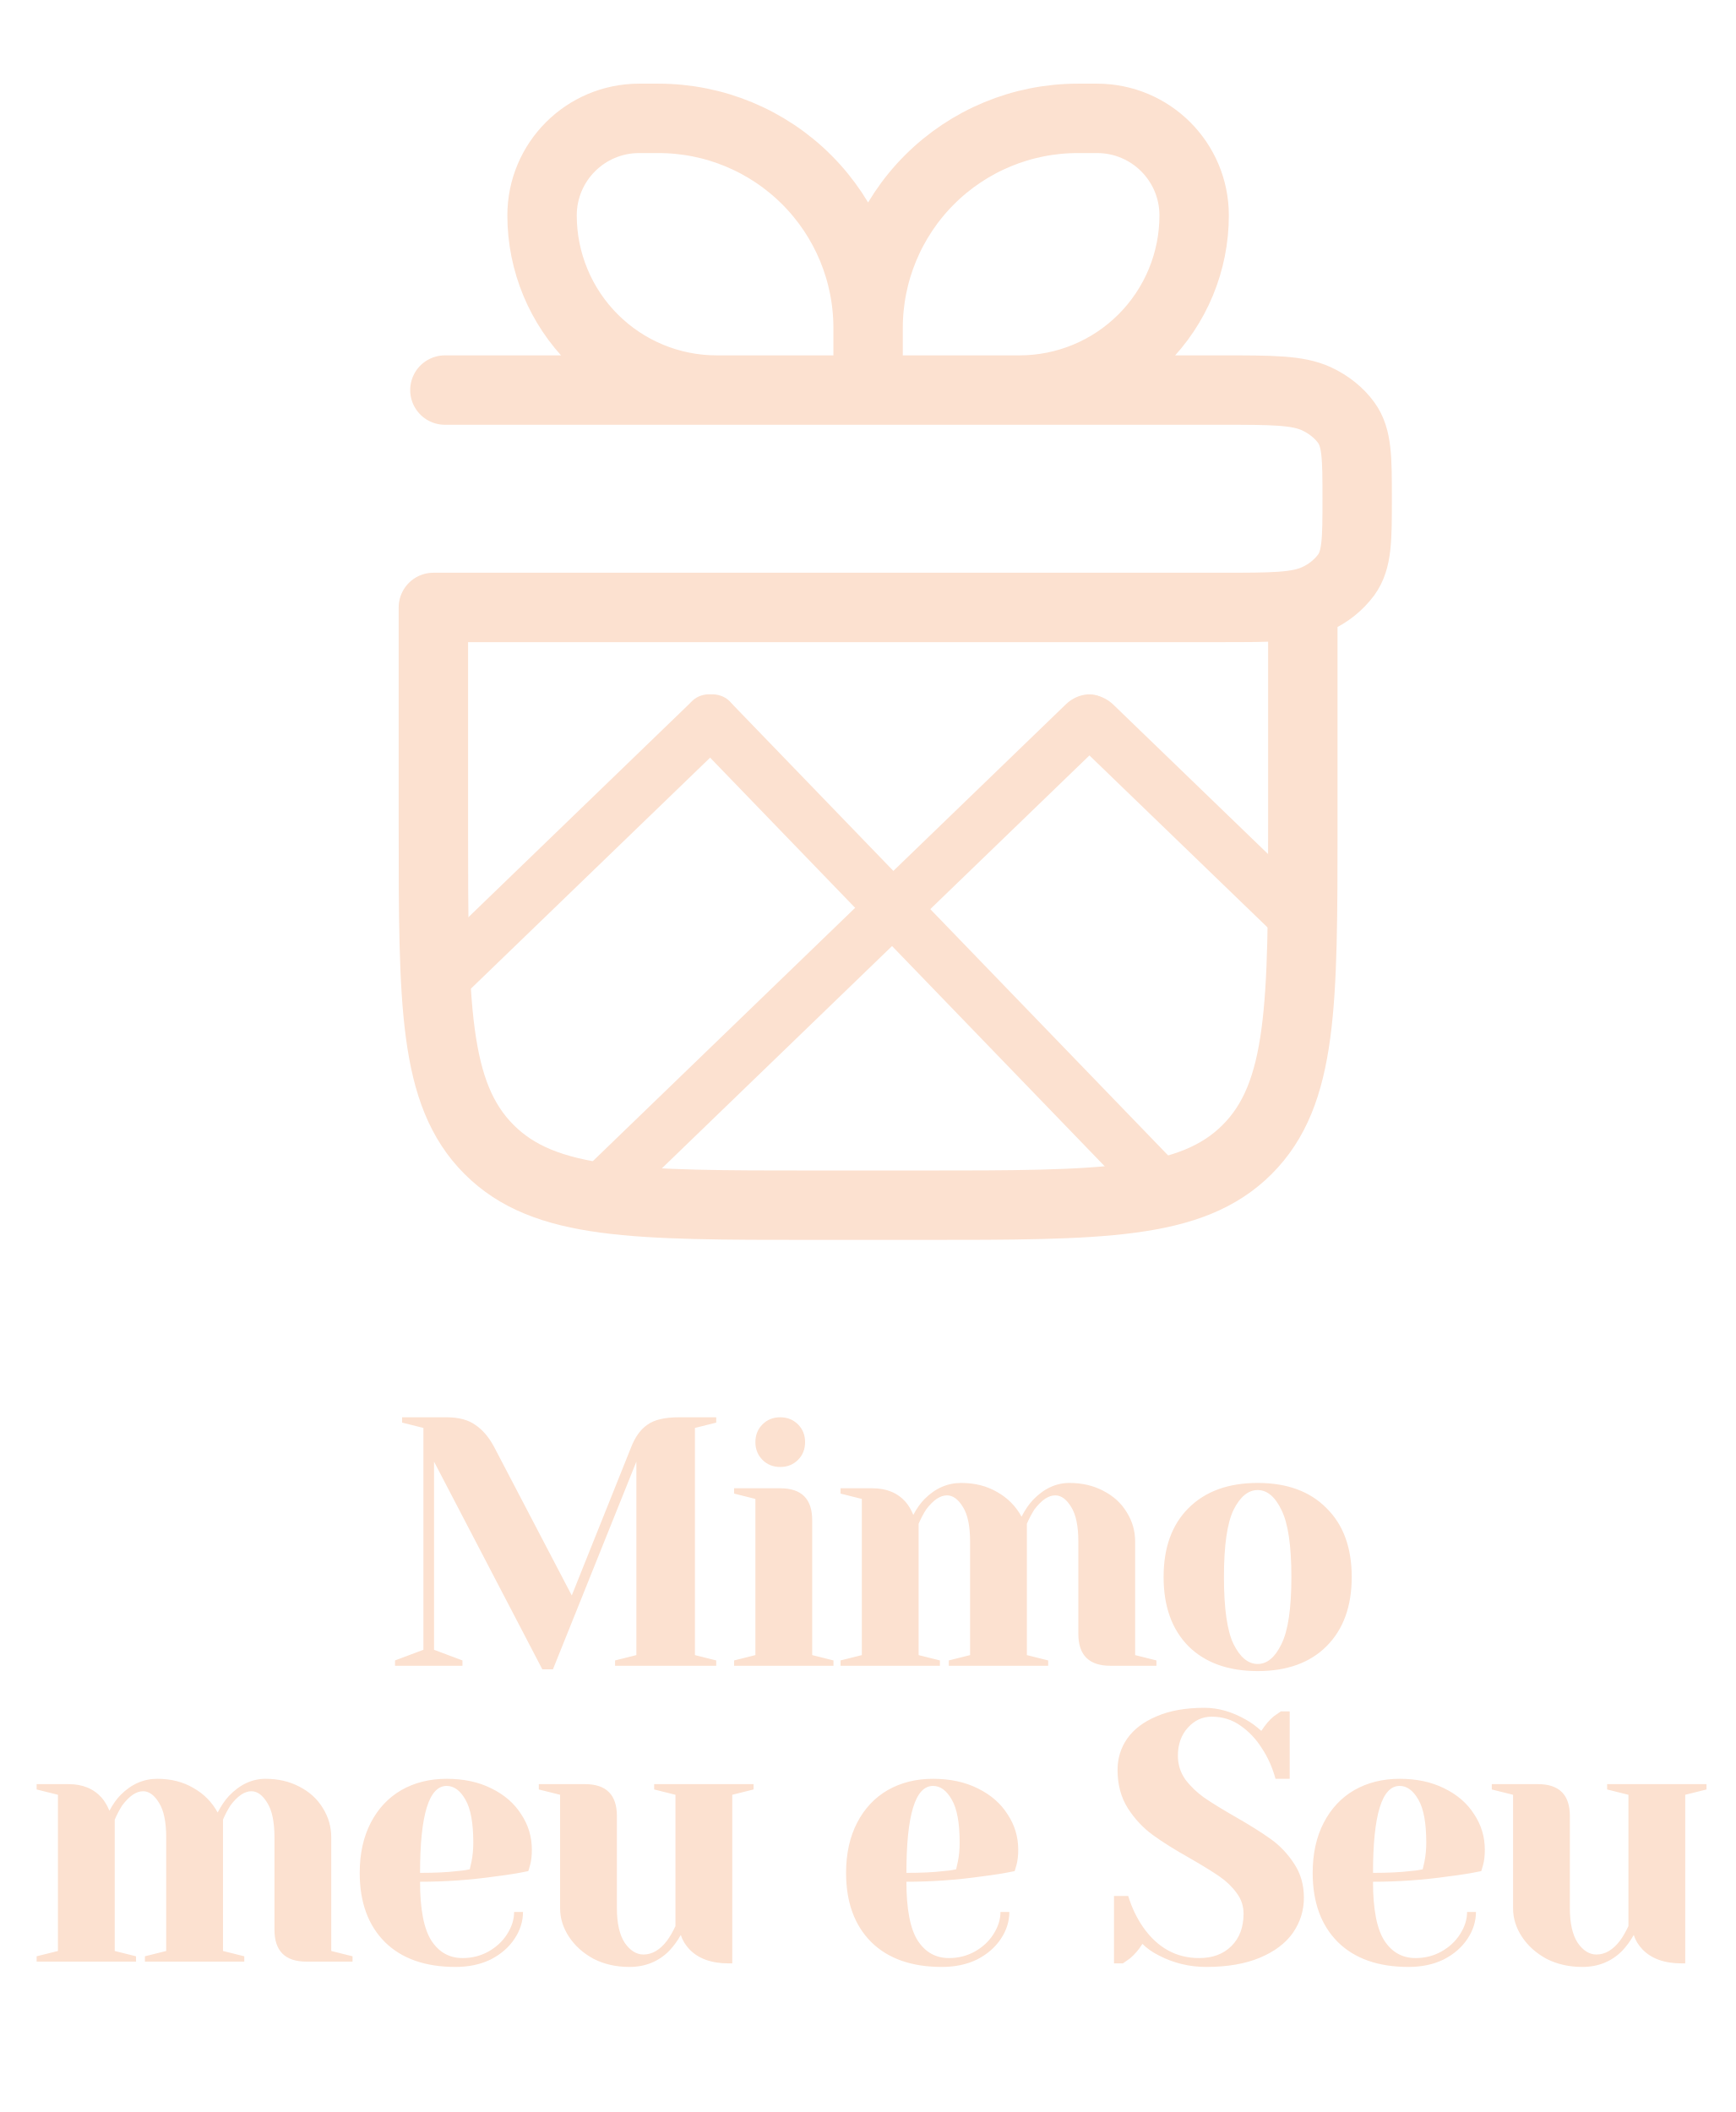
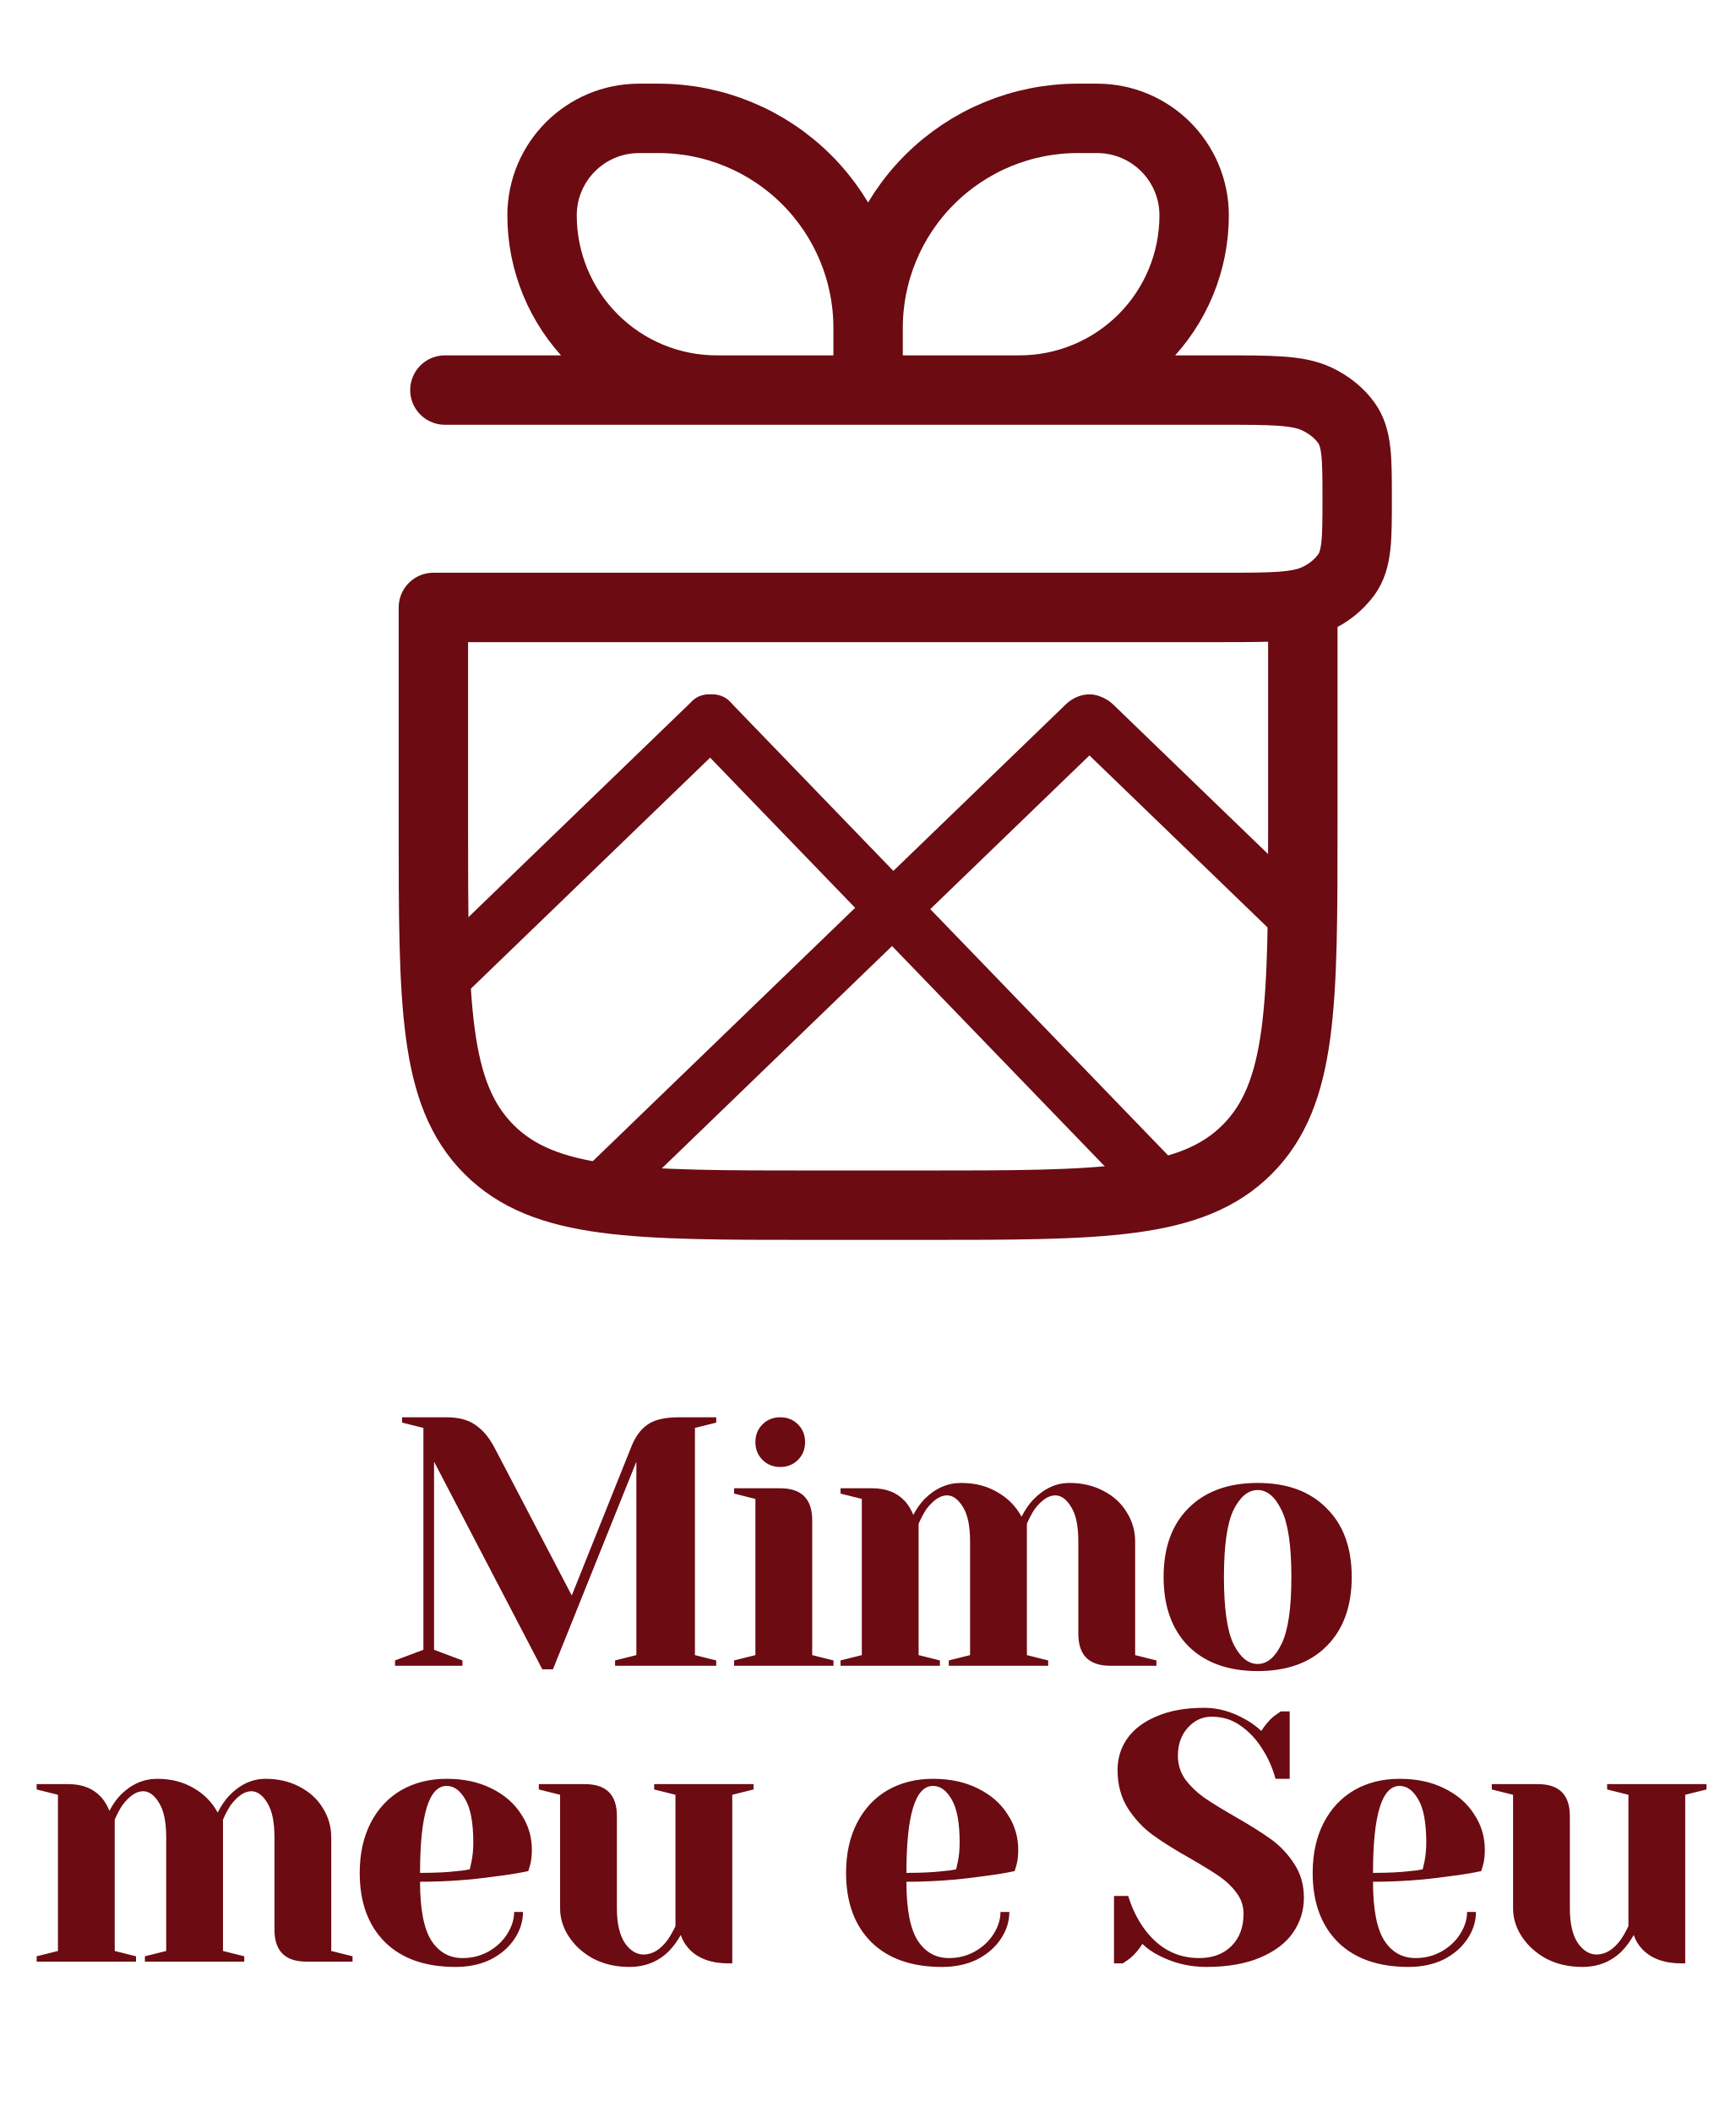
<svg xmlns="http://www.w3.org/2000/svg" width="157" height="191" viewBox="0 0 157 191" fill="none">
-   <path d="M117.826 54.934V74.592C117.826 90.809 117.826 98.918 112.789 103.956C107.751 108.993 99.642 108.993 83.425 108.993H73.596C57.378 108.993 49.269 108.993 44.232 103.956C39.194 98.918 39.194 90.809 39.194 74.592V54.934H110.454C115.049 54.934 117.344 54.934 119.055 54.148C120.123 53.668 121.052 52.924 121.753 51.985C122.741 50.614 122.741 48.781 122.741 45.105C122.741 41.429 122.741 39.591 121.753 38.225C121.104 37.33 120.175 36.583 119.055 36.062C117.344 35.276 115.049 35.276 110.454 35.276H40.236M78.51 29.659C78.51 24.631 76.513 19.81 72.958 16.255C69.404 12.701 64.582 10.704 59.555 10.704H57.8C52.955 10.704 49.023 14.63 49.023 19.481C49.023 23.67 50.688 27.687 53.65 30.65C56.612 33.612 60.629 35.276 64.818 35.276H78.51M78.51 29.659V35.276M78.51 29.659C78.51 24.631 80.507 19.81 84.062 16.255C87.617 12.701 92.438 10.704 97.465 10.704H99.22C104.066 10.704 107.997 14.63 107.997 19.481C107.997 21.555 107.588 23.609 106.795 25.525C106.001 27.442 104.837 29.183 103.371 30.65C101.904 32.116 100.163 33.28 98.246 34.074C96.33 34.867 94.276 35.276 92.202 35.276H78.51" stroke="#FCE1D0" stroke-width="6.276" stroke-linecap="round" stroke-linejoin="round" />
-   <path d="M100.698 63.733L118.727 81.144C119.861 82.239 120.032 83.9 119.111 84.855L119.111 84.855C118.189 85.809 116.522 85.696 115.389 84.601L97.359 67.19C96.225 66.096 96.054 64.434 96.976 63.479C97.898 62.525 99.564 62.638 100.698 63.733Z" fill="#FCE1D0" />
-   <path d="M99.731 67.156L56.657 108.752C55.523 109.847 53.856 109.961 52.935 109.006L52.935 109.006C52.013 108.051 52.184 106.39 53.318 105.295L96.392 63.699C97.526 62.604 99.193 62.49 100.114 63.445C101.036 64.4 100.865 66.061 99.731 67.156Z" fill="#FCE1D0" />
-   <path d="M65.655 67.136L42.654 89.347C41.532 90.431 39.875 90.535 38.953 89.581L38.953 89.581C38.031 88.626 38.194 86.974 39.316 85.89L62.316 63.678C63.438 62.595 65.095 62.49 66.017 63.445C66.939 64.4 66.777 66.052 65.655 67.136Z" fill="#FCE1D0" />
-   <path d="M103.254 108.938L62.85 67.098C61.761 65.97 61.651 64.308 62.606 63.386L62.606 63.386C63.561 62.464 65.218 62.631 66.307 63.759L106.712 105.599C107.801 106.727 107.91 108.389 106.956 109.311C106.001 110.233 104.344 110.066 103.254 108.938Z" fill="#FCE1D0" />
-   <path d="M39.255 132.185V149.199L41.823 150.162V150.644H35.724V150.162L38.292 149.199V129.136L36.366 128.654V128.173H40.378C41.491 128.173 42.368 128.408 43.011 128.879C43.674 129.328 44.241 130.003 44.712 130.901L51.71 144.287L57.071 130.901C57.435 129.96 57.927 129.275 58.547 128.847C59.168 128.397 60.12 128.173 61.404 128.173H64.775V128.654L62.849 129.136V149.68L64.775 150.162V150.644H55.626V150.162L57.552 149.68V132.185L50.008 150.964H49.046L39.255 132.185ZM66.391 150.162L68.317 149.68V135.556L66.391 135.074V134.593H70.564C72.491 134.593 73.454 135.556 73.454 137.482V149.68L75.38 150.162V150.644H66.391V150.162ZM70.564 132.667C69.922 132.667 69.387 132.453 68.959 132.025C68.531 131.597 68.317 131.062 68.317 130.42C68.317 129.778 68.531 129.243 68.959 128.815C69.387 128.387 69.922 128.173 70.564 128.173C71.207 128.173 71.742 128.387 72.169 128.815C72.598 129.243 72.811 129.778 72.811 130.42C72.811 131.062 72.598 131.597 72.169 132.025C71.742 132.453 71.207 132.667 70.564 132.667ZM76.017 150.162L77.942 149.68V135.556L76.017 135.074V134.593H78.906C80.168 134.593 81.164 135 81.891 135.813C82.169 136.134 82.405 136.529 82.597 137.001C82.918 136.401 83.261 135.92 83.625 135.556C84.588 134.593 85.689 134.111 86.931 134.111C88.172 134.111 89.264 134.39 90.205 134.946C91.147 135.481 91.874 136.219 92.388 137.161C92.709 136.54 93.052 136.037 93.415 135.652C94.4 134.625 95.502 134.111 96.722 134.111C97.856 134.111 98.873 134.347 99.771 134.818C100.691 135.288 101.398 135.93 101.89 136.744C102.404 137.557 102.661 138.445 102.661 139.408V149.68L104.586 150.162V150.644H100.414C98.487 150.644 97.524 149.68 97.524 147.754V139.408C97.524 138.017 97.31 136.979 96.882 136.294C96.454 135.588 95.973 135.235 95.438 135.235C94.817 135.235 94.186 135.663 93.544 136.519C93.287 136.925 93.062 137.354 92.87 137.803V149.68L94.796 150.162V150.644H85.807V150.162L87.733 149.68V139.408C87.733 138.017 87.52 136.979 87.091 136.294C86.664 135.588 86.182 135.235 85.647 135.235C85.026 135.235 84.395 135.663 83.753 136.519C83.496 136.925 83.272 137.354 83.079 137.803V149.68L85.005 150.162V150.644H76.017V150.162ZM113.742 151.125C111.088 151.125 109.001 150.376 107.482 148.878C105.984 147.358 105.235 145.272 105.235 142.618C105.235 139.964 105.984 137.889 107.482 136.391C109.001 134.871 111.088 134.111 113.742 134.111C116.395 134.111 118.471 134.871 119.969 136.391C121.489 137.889 122.248 139.964 122.248 142.618C122.248 145.272 121.489 147.358 119.969 148.878C118.471 150.376 116.395 151.125 113.742 151.125ZM113.742 150.483C114.598 150.483 115.314 149.884 115.892 148.685C116.492 147.487 116.791 145.464 116.791 142.618C116.791 139.772 116.492 137.75 115.892 136.551C115.314 135.353 114.598 134.754 113.742 134.754C112.886 134.754 112.158 135.353 111.559 136.551C110.981 137.75 110.692 139.772 110.692 142.618C110.692 145.464 110.981 147.487 111.559 148.685C112.158 149.884 112.886 150.483 113.742 150.483ZM3.314 176.918L5.24 176.437V162.312L3.314 161.831V161.349H6.203C7.466 161.349 8.461 161.756 9.189 162.569C9.467 162.89 9.702 163.286 9.895 163.757C10.216 163.157 10.558 162.676 10.922 162.312C11.885 161.349 12.987 160.868 14.228 160.868C15.47 160.868 16.561 161.146 17.503 161.702C18.444 162.237 19.172 162.976 19.686 163.917C20.007 163.297 20.349 162.794 20.713 162.408C21.697 161.381 22.799 160.868 24.019 160.868C25.154 160.868 26.17 161.103 27.069 161.574C27.989 162.045 28.695 162.687 29.188 163.5C29.701 164.313 29.958 165.201 29.958 166.164V176.437L31.884 176.918V177.4H27.711C25.785 177.4 24.822 176.437 24.822 174.511V166.164C24.822 164.774 24.608 163.735 24.18 163.05C23.752 162.344 23.27 161.991 22.735 161.991C22.115 161.991 21.483 162.419 20.841 163.276C20.584 163.682 20.36 164.11 20.167 164.559V176.437L22.093 176.918V177.4H13.105V176.918L15.031 176.437V166.164C15.031 164.774 14.817 163.735 14.389 163.05C13.961 162.344 13.479 161.991 12.944 161.991C12.324 161.991 11.693 162.419 11.05 163.276C10.794 163.682 10.569 164.11 10.376 164.559V176.437L12.302 176.918V177.4H3.314V176.918ZM41.2 177.881C38.46 177.881 36.331 177.132 34.812 175.634C33.292 174.115 32.532 172.028 32.532 169.375C32.532 167.641 32.864 166.132 33.527 164.848C34.191 163.564 35.111 162.58 36.288 161.895C37.486 161.21 38.856 160.868 40.397 160.868C41.938 160.868 43.286 161.156 44.442 161.735C45.619 162.312 46.517 163.093 47.138 164.078C47.78 165.041 48.101 166.111 48.101 167.288C48.101 167.823 48.048 168.283 47.941 168.668L47.78 169.214C46.86 169.406 45.865 169.567 44.795 169.695C42.548 170.017 40.279 170.177 37.989 170.177C37.989 172.659 38.332 174.436 39.017 175.506C39.702 176.554 40.643 177.079 41.842 177.079C42.676 177.079 43.447 176.886 44.153 176.501C44.88 176.094 45.448 175.57 45.854 174.928C46.282 174.265 46.496 173.59 46.496 172.906H47.299C47.299 173.762 47.042 174.575 46.528 175.345C46.014 176.116 45.298 176.736 44.377 177.207C43.457 177.657 42.398 177.881 41.2 177.881ZM37.989 169.375C39.359 169.375 40.472 169.321 41.328 169.214C41.692 169.193 42.077 169.139 42.484 169.053C42.505 168.946 42.559 168.711 42.644 168.347C42.751 167.812 42.805 167.245 42.805 166.646C42.805 164.87 42.569 163.575 42.099 162.762C41.627 161.927 41.06 161.51 40.397 161.51C38.792 161.51 37.989 164.131 37.989 169.375ZM56.915 177.881C55.717 177.881 54.636 177.635 53.673 177.143C52.731 176.629 51.993 175.966 51.458 175.153C50.923 174.339 50.655 173.483 50.655 172.585V162.312L48.73 161.831V161.349H52.902C54.829 161.349 55.792 162.312 55.792 164.238V172.585C55.792 173.933 56.027 174.971 56.498 175.698C56.99 176.405 57.557 176.758 58.199 176.758C58.991 176.758 59.708 176.33 60.35 175.474C60.585 175.153 60.831 174.725 61.088 174.19V162.312L59.162 161.831V161.349H68.151V161.831L66.225 162.312V177.56H65.903C64.341 177.56 63.153 177.132 62.34 176.276C61.977 175.891 61.72 175.463 61.57 174.992C61.27 175.527 60.917 176.009 60.511 176.437C59.547 177.4 58.349 177.881 56.915 177.881ZM85.185 177.881C82.446 177.881 80.317 177.132 78.797 175.634C77.278 174.115 76.518 172.028 76.518 169.375C76.518 167.641 76.85 166.132 77.513 164.848C78.177 163.564 79.097 162.58 80.274 161.895C81.472 161.21 82.842 160.868 84.383 160.868C85.924 160.868 87.272 161.156 88.428 161.735C89.605 162.312 90.504 163.093 91.124 164.078C91.766 165.041 92.087 166.111 92.087 167.288C92.087 167.823 92.034 168.283 91.927 168.668L91.766 169.214C90.846 169.406 89.851 169.567 88.781 169.695C86.534 170.017 84.265 170.177 81.975 170.177C81.975 172.659 82.318 174.436 83.003 175.506C83.687 176.554 84.629 177.079 85.828 177.079C86.662 177.079 87.433 176.886 88.139 176.501C88.867 176.094 89.433 175.57 89.84 174.928C90.268 174.265 90.482 173.59 90.482 172.906H91.284C91.284 173.762 91.028 174.575 90.514 175.345C90.001 176.116 89.284 176.736 88.364 177.207C87.443 177.657 86.384 177.881 85.185 177.881ZM81.975 169.375C83.345 169.375 84.458 169.321 85.314 169.214C85.678 169.193 86.063 169.139 86.47 169.053C86.491 168.946 86.544 168.711 86.63 168.347C86.737 167.812 86.79 167.245 86.79 166.646C86.79 164.87 86.555 163.575 86.084 162.762C85.614 161.927 85.046 161.51 84.383 161.51C82.778 161.51 81.975 164.131 81.975 169.375ZM109.096 177.881C107.576 177.881 106.153 177.539 104.826 176.854C104.227 176.554 103.724 176.201 103.317 175.795C103.018 176.287 102.643 176.726 102.194 177.111C101.809 177.389 101.595 177.539 101.552 177.56H100.749V171.461H102.034C102.354 172.51 102.804 173.451 103.382 174.286C104.687 176.148 106.378 177.079 108.454 177.079C109.674 177.079 110.647 176.715 111.375 175.987C112.102 175.26 112.466 174.286 112.466 173.066C112.466 172.36 112.252 171.729 111.824 171.172C111.418 170.616 110.904 170.124 110.284 169.695C109.663 169.268 108.796 168.733 107.683 168.09C106.271 167.298 105.126 166.582 104.248 165.94C103.371 165.298 102.622 164.495 102.001 163.532C101.381 162.548 101.07 161.392 101.07 160.065C101.07 159.017 101.359 158.075 101.937 157.24C102.537 156.384 103.425 155.71 104.602 155.218C105.779 154.704 107.223 154.447 108.935 154.447C110.177 154.447 111.418 154.801 112.659 155.507C113.13 155.764 113.6 156.106 114.071 156.534C114.435 155.978 114.809 155.539 115.195 155.218C115.58 154.94 115.794 154.79 115.837 154.769H116.639V160.868H115.355C115.077 159.841 114.66 158.909 114.103 158.075C113.59 157.262 112.948 156.588 112.178 156.052C111.428 155.518 110.561 155.25 109.577 155.25C108.743 155.25 108.026 155.582 107.427 156.245C106.827 156.908 106.528 157.754 106.528 158.781C106.528 159.573 106.752 160.29 107.202 160.932C107.673 161.552 108.24 162.098 108.903 162.569C109.588 163.04 110.508 163.607 111.664 164.271C113.012 165.041 114.103 165.726 114.938 166.325C115.773 166.924 116.479 167.673 117.057 168.572C117.635 169.449 117.924 170.466 117.924 171.622C117.924 172.777 117.592 173.837 116.929 174.799C116.265 175.741 115.27 176.49 113.943 177.046C112.616 177.603 111 177.881 109.096 177.881ZM127.385 177.881C124.645 177.881 122.516 177.132 120.996 175.634C119.477 174.115 118.717 172.028 118.717 169.375C118.717 167.641 119.049 166.132 119.712 164.848C120.376 163.564 121.296 162.58 122.473 161.895C123.671 161.21 125.041 160.868 126.582 160.868C128.123 160.868 129.471 161.156 130.627 161.735C131.804 162.312 132.702 163.093 133.323 164.078C133.965 165.041 134.286 166.111 134.286 167.288C134.286 167.823 134.233 168.283 134.126 168.668L133.965 169.214C133.045 169.406 132.05 169.567 130.98 169.695C128.733 170.017 126.464 170.177 124.174 170.177C124.174 172.659 124.517 174.436 125.202 175.506C125.887 176.554 126.828 177.079 128.027 177.079C128.861 177.079 129.632 176.886 130.338 176.501C131.065 176.094 131.633 175.57 132.039 174.928C132.467 174.265 132.681 173.59 132.681 172.906H133.484C133.484 173.762 133.227 174.575 132.713 175.345C132.2 176.116 131.483 176.736 130.562 177.207C129.642 177.657 128.583 177.881 127.385 177.881ZM124.174 169.375C125.544 169.375 126.657 169.321 127.513 169.214C127.877 169.193 128.262 169.139 128.668 169.053C128.69 168.946 128.743 168.711 128.829 168.347C128.936 167.812 128.99 167.245 128.99 166.646C128.99 164.87 128.754 163.575 128.283 162.762C127.812 161.927 127.245 161.51 126.582 161.51C124.977 161.51 124.174 164.131 124.174 169.375ZM143.1 177.881C141.902 177.881 140.821 177.635 139.858 177.143C138.916 176.629 138.178 175.966 137.643 175.153C137.108 174.339 136.84 173.483 136.84 172.585V162.312L134.915 161.831V161.349H139.087C141.014 161.349 141.977 162.312 141.977 164.238V172.585C141.977 173.933 142.212 174.971 142.683 175.698C143.175 176.405 143.742 176.758 144.384 176.758C145.176 176.758 145.893 176.33 146.535 175.474C146.77 175.153 147.017 174.725 147.273 174.19V162.312L145.347 161.831V161.349H154.335V161.831L152.41 162.312V177.56H152.088C150.526 177.56 149.338 177.132 148.525 176.276C148.162 175.891 147.905 175.463 147.755 174.992C147.455 175.527 147.102 176.009 146.695 176.437C145.732 177.4 144.534 177.881 143.1 177.881Z" fill="#FCE1D0" />
+   <path d="M117.826 54.934V74.592C117.826 90.809 117.826 98.918 112.789 103.956C107.751 108.993 99.642 108.993 83.425 108.993H73.596C57.378 108.993 49.269 108.993 44.232 103.956C39.194 98.918 39.194 90.809 39.194 74.592V54.934H110.454C115.049 54.934 117.344 54.934 119.055 54.148C120.123 53.668 121.052 52.924 121.753 51.985C122.741 50.614 122.741 48.781 122.741 45.105C122.741 41.429 122.741 39.591 121.753 38.225C121.104 37.33 120.175 36.583 119.055 36.062C117.344 35.276 115.049 35.276 110.454 35.276H40.236M78.51 29.659C78.51 24.631 76.513 19.81 72.958 16.255C69.404 12.701 64.582 10.704 59.555 10.704H57.8C52.955 10.704 49.023 14.63 49.023 19.481C49.023 23.67 50.688 27.687 53.65 30.65C56.612 33.612 60.629 35.276 64.818 35.276H78.51M78.51 29.659V35.276M78.51 29.659C78.51 24.631 80.507 19.81 84.062 16.255C87.617 12.701 92.438 10.704 97.465 10.704H99.22C104.066 10.704 107.997 14.63 107.997 19.481C107.997 21.555 107.588 23.609 106.795 25.525C106.001 27.442 104.837 29.183 103.371 30.65C101.904 32.116 100.163 33.28 98.246 34.074C96.33 34.867 94.276 35.276 92.202 35.276H78.51" stroke="#6C0B12" stroke-width="6.276" stroke-linecap="round" stroke-linejoin="round" />
+   <path d="M100.698 63.733L118.727 81.144C119.861 82.239 120.032 83.9 119.111 84.855L119.111 84.855C118.189 85.809 116.522 85.696 115.389 84.601L97.359 67.19C96.225 66.096 96.054 64.434 96.976 63.479C97.898 62.525 99.564 62.638 100.698 63.733Z" fill="#6C0B12" />
+   <path d="M99.731 67.156L56.657 108.752C55.523 109.847 53.856 109.961 52.935 109.006L52.935 109.006C52.013 108.051 52.184 106.39 53.318 105.295L96.392 63.699C97.526 62.604 99.193 62.49 100.114 63.445C101.036 64.4 100.865 66.061 99.731 67.156Z" fill="#6C0B12" />
+   <path d="M65.655 67.136L42.654 89.347C41.532 90.431 39.875 90.535 38.953 89.581L38.953 89.581C38.031 88.626 38.194 86.974 39.316 85.89L62.316 63.678C63.438 62.595 65.095 62.49 66.017 63.445C66.939 64.4 66.777 66.052 65.655 67.136Z" fill="#6C0B12" />
+   <path d="M103.254 108.938L62.85 67.098C61.761 65.97 61.651 64.308 62.606 63.386L62.606 63.386C63.561 62.464 65.218 62.631 66.307 63.759L106.712 105.599C107.801 106.727 107.91 108.389 106.956 109.311C106.001 110.233 104.344 110.066 103.254 108.938Z" fill="#6C0B12" />
+   <path d="M39.255 132.185V149.199L41.823 150.162V150.644H35.724V150.162L38.292 149.199V129.136L36.366 128.654V128.173H40.378C41.491 128.173 42.368 128.408 43.011 128.879C43.674 129.328 44.241 130.003 44.712 130.901L51.71 144.287L57.071 130.901C57.435 129.96 57.927 129.275 58.547 128.847C59.168 128.397 60.12 128.173 61.404 128.173H64.775V128.654L62.849 129.136V149.68L64.775 150.162V150.644H55.626V150.162L57.552 149.68V132.185L50.008 150.964H49.046L39.255 132.185ZM66.391 150.162L68.317 149.68V135.556L66.391 135.074V134.593H70.564C72.491 134.593 73.454 135.556 73.454 137.482V149.68L75.38 150.162V150.644H66.391V150.162ZM70.564 132.667C69.922 132.667 69.387 132.453 68.959 132.025C68.531 131.597 68.317 131.062 68.317 130.42C68.317 129.778 68.531 129.243 68.959 128.815C69.387 128.387 69.922 128.173 70.564 128.173C71.207 128.173 71.742 128.387 72.169 128.815C72.598 129.243 72.811 129.778 72.811 130.42C72.811 131.062 72.598 131.597 72.169 132.025C71.742 132.453 71.207 132.667 70.564 132.667ZM76.017 150.162L77.942 149.68V135.556L76.017 135.074V134.593H78.906C80.168 134.593 81.164 135 81.891 135.813C82.169 136.134 82.405 136.529 82.597 137.001C82.918 136.401 83.261 135.92 83.625 135.556C84.588 134.593 85.689 134.111 86.931 134.111C88.172 134.111 89.264 134.39 90.205 134.946C91.147 135.481 91.874 136.219 92.388 137.161C92.709 136.54 93.052 136.037 93.415 135.652C94.4 134.625 95.502 134.111 96.722 134.111C97.856 134.111 98.873 134.347 99.771 134.818C100.691 135.288 101.398 135.93 101.89 136.744C102.404 137.557 102.661 138.445 102.661 139.408V149.68L104.586 150.162V150.644H100.414C98.487 150.644 97.524 149.68 97.524 147.754V139.408C97.524 138.017 97.31 136.979 96.882 136.294C96.454 135.588 95.973 135.235 95.438 135.235C94.817 135.235 94.186 135.663 93.544 136.519C93.287 136.925 93.062 137.354 92.87 137.803V149.68L94.796 150.162V150.644H85.807V150.162L87.733 149.68V139.408C87.733 138.017 87.52 136.979 87.091 136.294C86.664 135.588 86.182 135.235 85.647 135.235C85.026 135.235 84.395 135.663 83.753 136.519C83.496 136.925 83.272 137.354 83.079 137.803V149.68L85.005 150.162V150.644H76.017V150.162ZM113.742 151.125C111.088 151.125 109.001 150.376 107.482 148.878C105.984 147.358 105.235 145.272 105.235 142.618C105.235 139.964 105.984 137.889 107.482 136.391C109.001 134.871 111.088 134.111 113.742 134.111C116.395 134.111 118.471 134.871 119.969 136.391C121.489 137.889 122.248 139.964 122.248 142.618C122.248 145.272 121.489 147.358 119.969 148.878C118.471 150.376 116.395 151.125 113.742 151.125ZM113.742 150.483C114.598 150.483 115.314 149.884 115.892 148.685C116.492 147.487 116.791 145.464 116.791 142.618C116.791 139.772 116.492 137.75 115.892 136.551C115.314 135.353 114.598 134.754 113.742 134.754C112.886 134.754 112.158 135.353 111.559 136.551C110.981 137.75 110.692 139.772 110.692 142.618C110.692 145.464 110.981 147.487 111.559 148.685C112.158 149.884 112.886 150.483 113.742 150.483ZM3.314 176.918L5.24 176.437V162.312L3.314 161.831V161.349H6.203C7.466 161.349 8.461 161.756 9.189 162.569C9.467 162.89 9.702 163.286 9.895 163.757C10.216 163.157 10.558 162.676 10.922 162.312C11.885 161.349 12.987 160.868 14.228 160.868C15.47 160.868 16.561 161.146 17.503 161.702C18.444 162.237 19.172 162.976 19.686 163.917C20.007 163.297 20.349 162.794 20.713 162.408C21.697 161.381 22.799 160.868 24.019 160.868C25.154 160.868 26.17 161.103 27.069 161.574C27.989 162.045 28.695 162.687 29.188 163.5C29.701 164.313 29.958 165.201 29.958 166.164V176.437L31.884 176.918V177.4H27.711C25.785 177.4 24.822 176.437 24.822 174.511V166.164C24.822 164.774 24.608 163.735 24.18 163.05C23.752 162.344 23.27 161.991 22.735 161.991C22.115 161.991 21.483 162.419 20.841 163.276C20.584 163.682 20.36 164.11 20.167 164.559V176.437L22.093 176.918V177.4H13.105V176.918L15.031 176.437V166.164C15.031 164.774 14.817 163.735 14.389 163.05C13.961 162.344 13.479 161.991 12.944 161.991C12.324 161.991 11.693 162.419 11.05 163.276C10.794 163.682 10.569 164.11 10.376 164.559V176.437L12.302 176.918V177.4H3.314V176.918ZM41.2 177.881C38.46 177.881 36.331 177.132 34.812 175.634C33.292 174.115 32.532 172.028 32.532 169.375C32.532 167.641 32.864 166.132 33.527 164.848C34.191 163.564 35.111 162.58 36.288 161.895C37.486 161.21 38.856 160.868 40.397 160.868C41.938 160.868 43.286 161.156 44.442 161.735C45.619 162.312 46.517 163.093 47.138 164.078C47.78 165.041 48.101 166.111 48.101 167.288C48.101 167.823 48.048 168.283 47.941 168.668L47.78 169.214C46.86 169.406 45.865 169.567 44.795 169.695C42.548 170.017 40.279 170.177 37.989 170.177C37.989 172.659 38.332 174.436 39.017 175.506C39.702 176.554 40.643 177.079 41.842 177.079C42.676 177.079 43.447 176.886 44.153 176.501C44.88 176.094 45.448 175.57 45.854 174.928C46.282 174.265 46.496 173.59 46.496 172.906H47.299C47.299 173.762 47.042 174.575 46.528 175.345C46.014 176.116 45.298 176.736 44.377 177.207C43.457 177.657 42.398 177.881 41.2 177.881ZM37.989 169.375C39.359 169.375 40.472 169.321 41.328 169.214C41.692 169.193 42.077 169.139 42.484 169.053C42.505 168.946 42.559 168.711 42.644 168.347C42.751 167.812 42.805 167.245 42.805 166.646C42.805 164.87 42.569 163.575 42.099 162.762C41.627 161.927 41.06 161.51 40.397 161.51C38.792 161.51 37.989 164.131 37.989 169.375ZM56.915 177.881C55.717 177.881 54.636 177.635 53.673 177.143C52.731 176.629 51.993 175.966 51.458 175.153C50.923 174.339 50.655 173.483 50.655 172.585V162.312L48.73 161.831V161.349H52.902C54.829 161.349 55.792 162.312 55.792 164.238V172.585C55.792 173.933 56.027 174.971 56.498 175.698C56.99 176.405 57.557 176.758 58.199 176.758C58.991 176.758 59.708 176.33 60.35 175.474C60.585 175.153 60.831 174.725 61.088 174.19V162.312L59.162 161.831V161.349H68.151V161.831L66.225 162.312V177.56H65.903C64.341 177.56 63.153 177.132 62.34 176.276C61.977 175.891 61.72 175.463 61.57 174.992C61.27 175.527 60.917 176.009 60.511 176.437C59.547 177.4 58.349 177.881 56.915 177.881ZM85.185 177.881C82.446 177.881 80.317 177.132 78.797 175.634C77.278 174.115 76.518 172.028 76.518 169.375C76.518 167.641 76.85 166.132 77.513 164.848C78.177 163.564 79.097 162.58 80.274 161.895C81.472 161.21 82.842 160.868 84.383 160.868C85.924 160.868 87.272 161.156 88.428 161.735C89.605 162.312 90.504 163.093 91.124 164.078C91.766 165.041 92.087 166.111 92.087 167.288C92.087 167.823 92.034 168.283 91.927 168.668L91.766 169.214C90.846 169.406 89.851 169.567 88.781 169.695C86.534 170.017 84.265 170.177 81.975 170.177C81.975 172.659 82.318 174.436 83.003 175.506C83.687 176.554 84.629 177.079 85.828 177.079C86.662 177.079 87.433 176.886 88.139 176.501C88.867 176.094 89.433 175.57 89.84 174.928C90.268 174.265 90.482 173.59 90.482 172.906H91.284C91.284 173.762 91.028 174.575 90.514 175.345C90.001 176.116 89.284 176.736 88.364 177.207C87.443 177.657 86.384 177.881 85.185 177.881ZM81.975 169.375C83.345 169.375 84.458 169.321 85.314 169.214C85.678 169.193 86.063 169.139 86.47 169.053C86.491 168.946 86.544 168.711 86.63 168.347C86.737 167.812 86.79 167.245 86.79 166.646C86.79 164.87 86.555 163.575 86.084 162.762C85.614 161.927 85.046 161.51 84.383 161.51C82.778 161.51 81.975 164.131 81.975 169.375ZM109.096 177.881C107.576 177.881 106.153 177.539 104.826 176.854C104.227 176.554 103.724 176.201 103.317 175.795C103.018 176.287 102.643 176.726 102.194 177.111C101.809 177.389 101.595 177.539 101.552 177.56H100.749V171.461H102.034C102.354 172.51 102.804 173.451 103.382 174.286C104.687 176.148 106.378 177.079 108.454 177.079C109.674 177.079 110.647 176.715 111.375 175.987C112.102 175.26 112.466 174.286 112.466 173.066C112.466 172.36 112.252 171.729 111.824 171.172C111.418 170.616 110.904 170.124 110.284 169.695C109.663 169.268 108.796 168.733 107.683 168.09C106.271 167.298 105.126 166.582 104.248 165.94C103.371 165.298 102.622 164.495 102.001 163.532C101.381 162.548 101.07 161.392 101.07 160.065C101.07 159.017 101.359 158.075 101.937 157.24C102.537 156.384 103.425 155.71 104.602 155.218C105.779 154.704 107.223 154.447 108.935 154.447C110.177 154.447 111.418 154.801 112.659 155.507C113.13 155.764 113.6 156.106 114.071 156.534C114.435 155.978 114.809 155.539 115.195 155.218C115.58 154.94 115.794 154.79 115.837 154.769H116.639V160.868H115.355C115.077 159.841 114.66 158.909 114.103 158.075C113.59 157.262 112.948 156.588 112.178 156.052C111.428 155.518 110.561 155.25 109.577 155.25C108.743 155.25 108.026 155.582 107.427 156.245C106.827 156.908 106.528 157.754 106.528 158.781C106.528 159.573 106.752 160.29 107.202 160.932C107.673 161.552 108.24 162.098 108.903 162.569C109.588 163.04 110.508 163.607 111.664 164.271C113.012 165.041 114.103 165.726 114.938 166.325C115.773 166.924 116.479 167.673 117.057 168.572C117.635 169.449 117.924 170.466 117.924 171.622C117.924 172.777 117.592 173.837 116.929 174.799C116.265 175.741 115.27 176.49 113.943 177.046C112.616 177.603 111 177.881 109.096 177.881ZM127.385 177.881C124.645 177.881 122.516 177.132 120.996 175.634C119.477 174.115 118.717 172.028 118.717 169.375C118.717 167.641 119.049 166.132 119.712 164.848C120.376 163.564 121.296 162.58 122.473 161.895C123.671 161.21 125.041 160.868 126.582 160.868C128.123 160.868 129.471 161.156 130.627 161.735C131.804 162.312 132.702 163.093 133.323 164.078C133.965 165.041 134.286 166.111 134.286 167.288C134.286 167.823 134.233 168.283 134.126 168.668L133.965 169.214C133.045 169.406 132.05 169.567 130.98 169.695C128.733 170.017 126.464 170.177 124.174 170.177C124.174 172.659 124.517 174.436 125.202 175.506C125.887 176.554 126.828 177.079 128.027 177.079C128.861 177.079 129.632 176.886 130.338 176.501C131.065 176.094 131.633 175.57 132.039 174.928C132.467 174.265 132.681 173.59 132.681 172.906H133.484C133.484 173.762 133.227 174.575 132.713 175.345C132.2 176.116 131.483 176.736 130.562 177.207C129.642 177.657 128.583 177.881 127.385 177.881ZM124.174 169.375C125.544 169.375 126.657 169.321 127.513 169.214C127.877 169.193 128.262 169.139 128.668 169.053C128.69 168.946 128.743 168.711 128.829 168.347C128.936 167.812 128.99 167.245 128.99 166.646C128.99 164.87 128.754 163.575 128.283 162.762C127.812 161.927 127.245 161.51 126.582 161.51C124.977 161.51 124.174 164.131 124.174 169.375ZM143.1 177.881C141.902 177.881 140.821 177.635 139.858 177.143C138.916 176.629 138.178 175.966 137.643 175.153C137.108 174.339 136.84 173.483 136.84 172.585V162.312L134.915 161.831V161.349H139.087C141.014 161.349 141.977 162.312 141.977 164.238V172.585C141.977 173.933 142.212 174.971 142.683 175.698C143.175 176.405 143.742 176.758 144.384 176.758C145.176 176.758 145.893 176.33 146.535 175.474C146.77 175.153 147.017 174.725 147.273 174.19V162.312L145.347 161.831V161.349H154.335V161.831L152.41 162.312V177.56H152.088C150.526 177.56 149.338 177.132 148.525 176.276C148.162 175.891 147.905 175.463 147.755 174.992C147.455 175.527 147.102 176.009 146.695 176.437C145.732 177.4 144.534 177.881 143.1 177.881Z" fill="#6C0B12" />
</svg>
